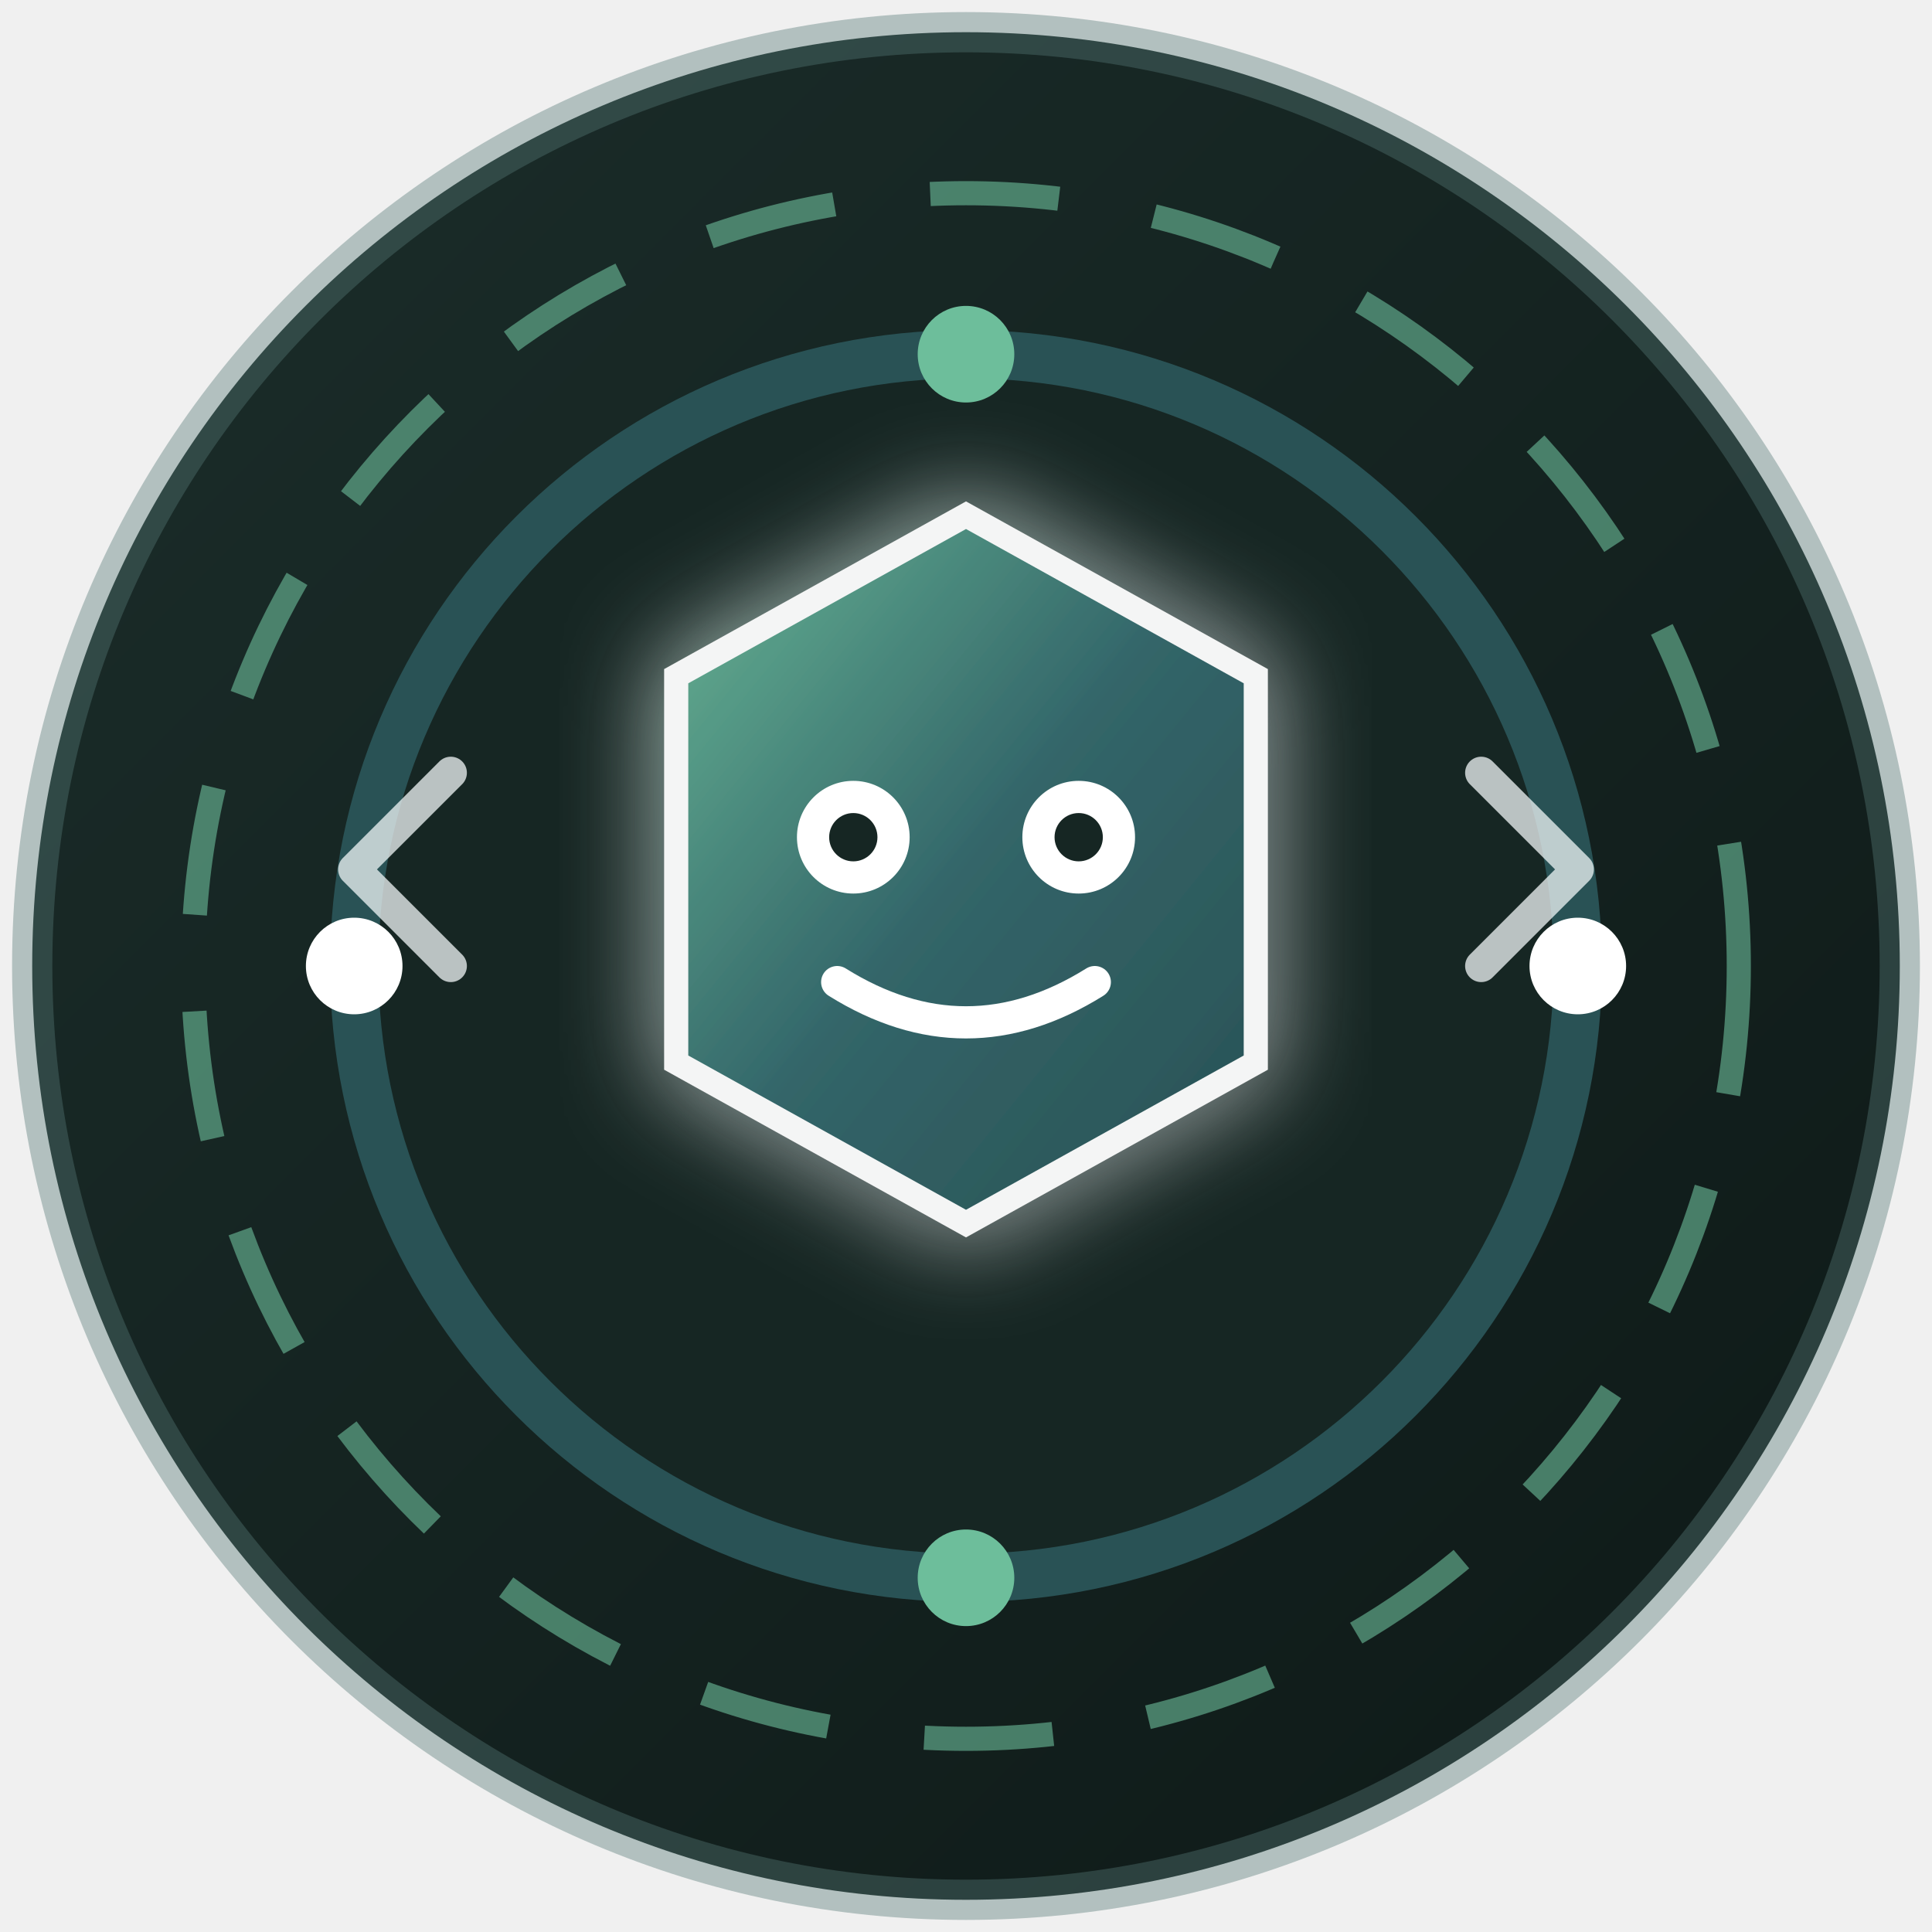
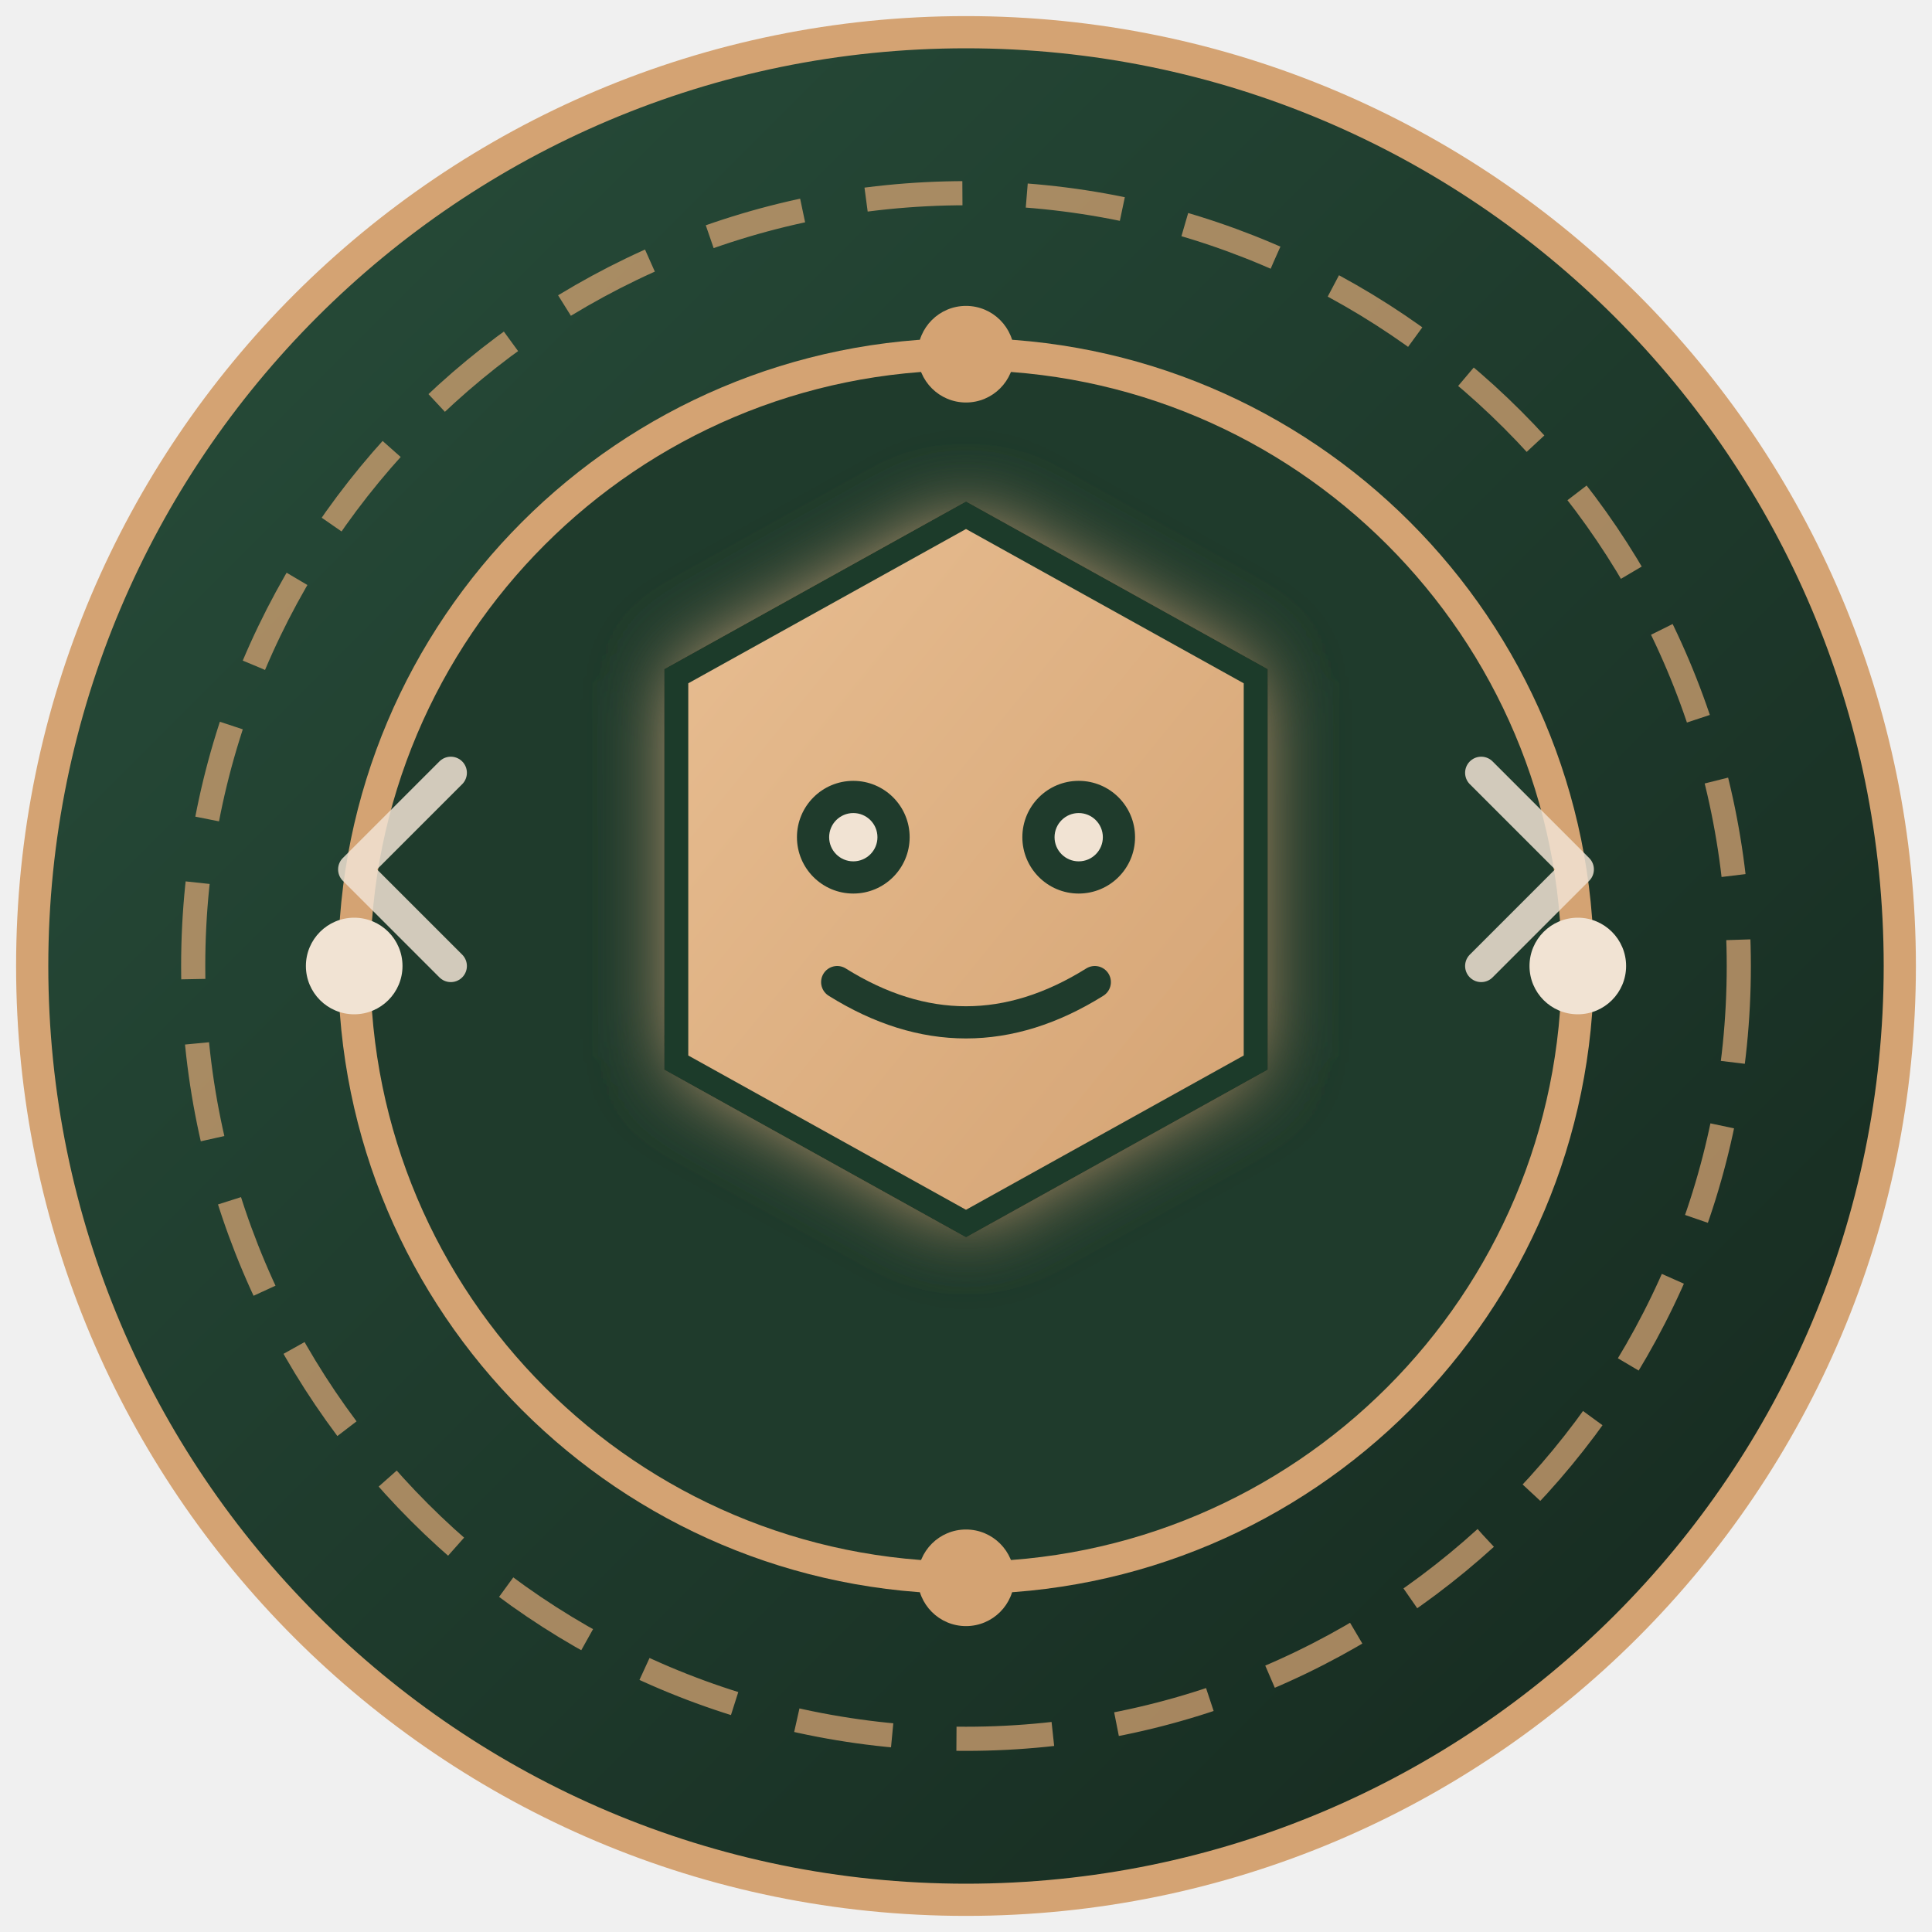
<svg xmlns="http://www.w3.org/2000/svg" viewBox="0 0 120 120" width="100%" height="100%">
  <defs>
    <linearGradient id="aiBg" x1="0%" y1="0%" x2="100%" y2="100%">
-       <stop offset="0%" stop-color="#1B2D2A" />
-       <stop offset="100%" stop-color="#0E1917" />
+       <stop offset="0%" stop-color="#284E3B" />
+       <stop offset="100%" stop-color="#15281E" />
    </linearGradient>
-     <linearGradient id="tealGrad" x1="0%" y1="0%" x2="100%" y2="100%">
-       <stop offset="0%" stop-color="#6DBE9B" />
-       <stop offset="50%" stop-color="#34686C" />
-       <stop offset="100%" stop-color="#295255" />
+     <linearGradient id="aiGold" x1="0%" y1="0%" x2="100%" y2="100%">
+       <stop offset="0%" stop-color="#E8BE92" />
+       <stop offset="100%" stop-color="#D4A373" />
    </linearGradient>
-     <linearGradient id="whiteGlow" x1="0%" y1="0%" x2="100%" y2="100%">
-       <stop offset="0%" stop-color="#FFFFFF" />
-       <stop offset="100%" stop-color="#F0F5F7" />
-     </linearGradient>
-     <filter id="glow" x="-20%" y="-20%" width="140%" height="140%">
-       <feGaussianBlur stdDeviation="3" result="blur" />
-       <feComposite in="SourceGraphic" in2="blur" operator="over" />
+     <filter id="aiGlow" x="-20%" y="-20%" width="140%" height="140%">
+       <feGaussianBlur stdDeviation="2.5" result="blur" />
+       <feMerge>
+         <feMergeNode in="blur" />
+         <feMergeNode in="SourceGraphic" />
+       </feMerge>
    </filter>
  </defs>
-   <circle cx="60" cy="60" r="58" fill="url(#aiBg)" stroke="#577877" stroke-width="2.5" stroke-opacity="0.4" />
-   <circle cx="60" cy="60" r="48" fill="none" stroke="#6DBE9B" stroke-width="1.5" stroke-dasharray="8 6" stroke-opacity="0.6" />
-   <circle cx="60" cy="60" r="38" fill="#162623" stroke="#295255" stroke-width="3" />
-   <polygon points="60,32 78,42 78,66 60,76 42,66 42,42" fill="url(#tealGrad)" stroke="#FFFFFF" stroke-width="1.5" filter="url(#glow)" opacity="0.95" />
-   <circle cx="53" cy="52" r="3.5" fill="#FFFFFF" />
-   <circle cx="67" cy="52" r="3.5" fill="#FFFFFF" />
-   <circle cx="53" cy="52" r="1.5" fill="#162623" />
-   <circle cx="67" cy="52" r="1.5" fill="#162623" />
-   <path d="M52 61 Q60 66 68 61" fill="none" stroke="#FFFFFF" stroke-width="2" stroke-linecap="round" />
-   <circle cx="60" cy="22" r="3" fill="#6DBE9B" />
-   <circle cx="98" cy="60" r="3" fill="#FFFFFF" />
-   <circle cx="60" cy="98" r="3" fill="#6DBE9B" />
-   <circle cx="22" cy="60" r="3" fill="#FFFFFF" />
-   <path d="M28 48 L22 54 L28 60" fill="none" stroke="#F0F5F7" stroke-width="2" stroke-linecap="round" stroke-linejoin="round" opacity="0.75" />
-   <path d="M92 48 L98 54 L92 60" fill="none" stroke="#F0F5F7" stroke-width="2" stroke-linecap="round" stroke-linejoin="round" opacity="0.75" />
+   <circle cx="60" cy="60" r="58" fill="url(#aiBg)" stroke="#D4A373" stroke-width="2" />
+   <circle cx="60" cy="60" r="48" fill="none" stroke="#D4A373" stroke-width="1.5" stroke-dasharray="6 4" opacity="0.75" />
+   <circle cx="60" cy="60" r="38" fill="#1F3B2C" stroke="#D4A373" stroke-width="2" />
+   <polygon points="60,32 78,42 78,66 60,76 42,66 42,42" fill="url(#aiGold)" stroke="#1F3B2C" stroke-width="1.5" filter="url(#aiGlow)" />
+   <circle cx="53" cy="52" r="3.5" fill="#1F3B2C" />
+   <circle cx="67" cy="52" r="3.5" fill="#1F3B2C" />
+   <circle cx="53" cy="52" r="1.5" fill="#F1E3D3" />
+   <circle cx="67" cy="52" r="1.5" fill="#F1E3D3" />
+   <path d="M52 61 Q60 66 68 61" fill="none" stroke="#1F3B2C" stroke-width="2" stroke-linecap="round" />
+   <circle cx="60" cy="22" r="3" fill="#D4A373" />
+   <circle cx="98" cy="60" r="3" fill="#F1E3D3" />
+   <circle cx="60" cy="98" r="3" fill="#D4A373" />
+   <circle cx="22" cy="60" r="3" fill="#F1E3D3" />
+   <path d="M28 48 L22 54 L28 60" fill="none" stroke="#F1E3D3" stroke-width="2" stroke-linecap="round" stroke-linejoin="round" opacity="0.85" />
+   <path d="M92 48 L98 54 L92 60" fill="none" stroke="#F1E3D3" stroke-width="2" stroke-linecap="round" stroke-linejoin="round" opacity="0.85" />
</svg>
